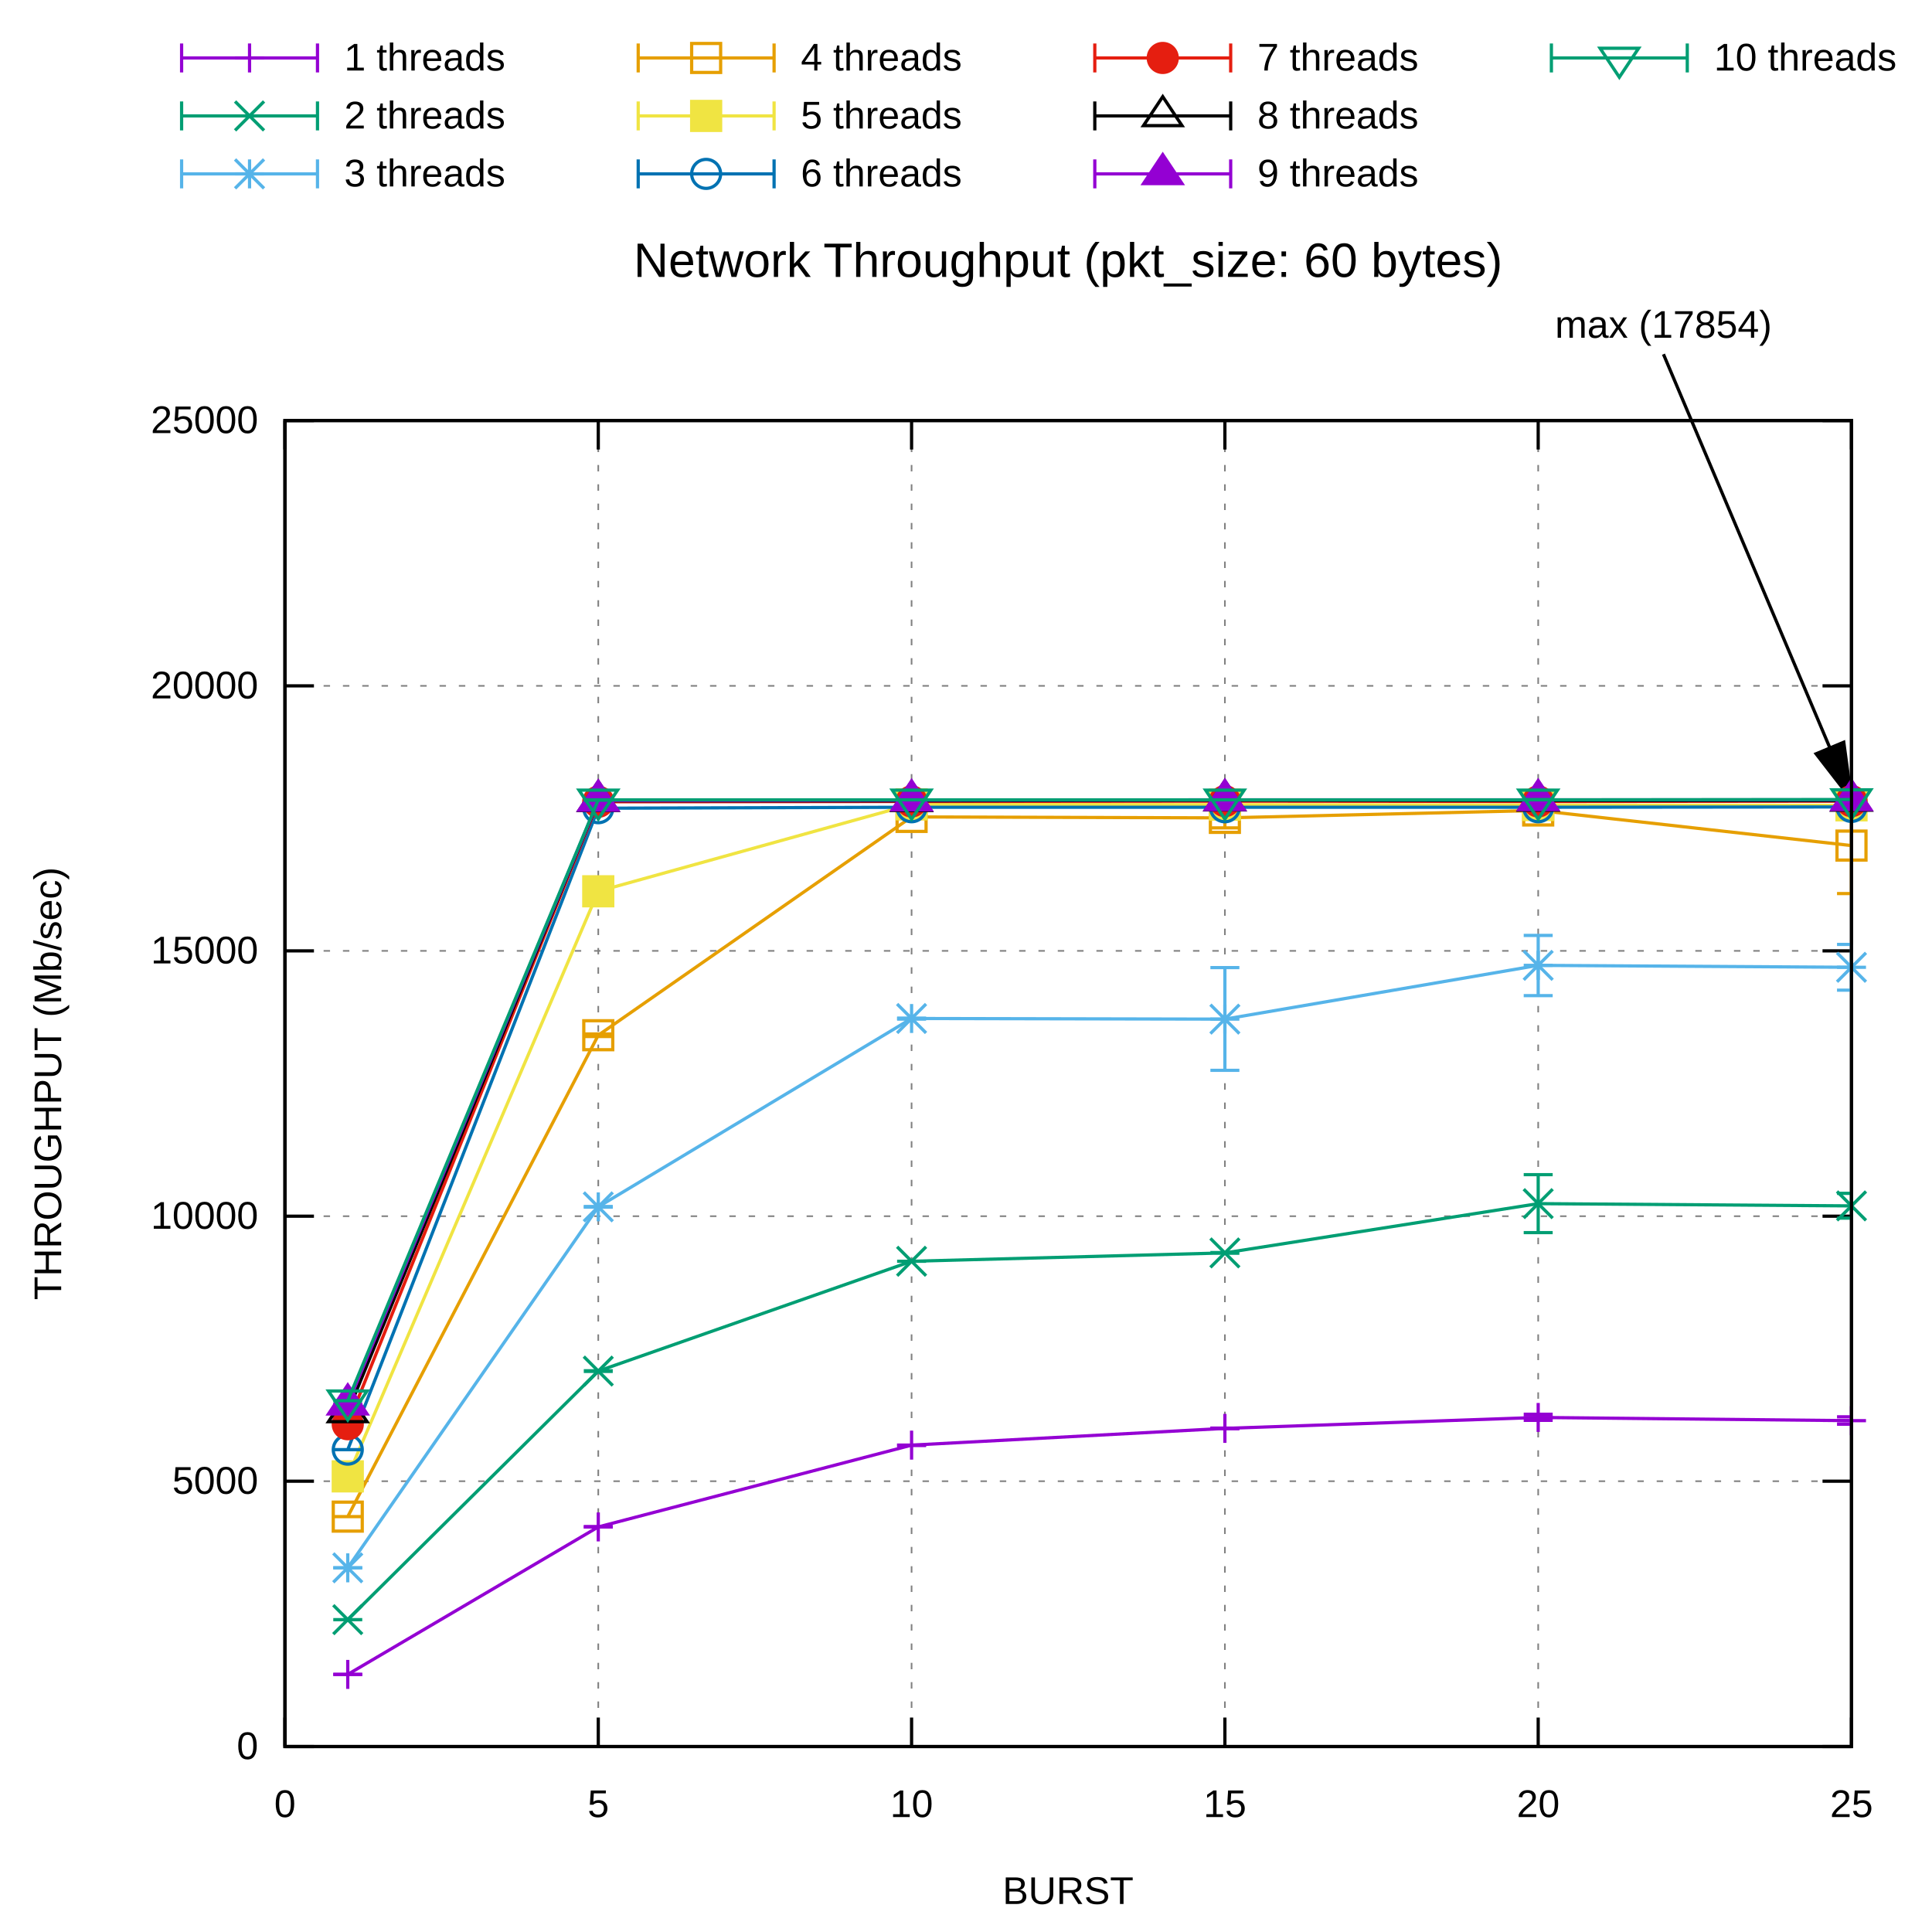
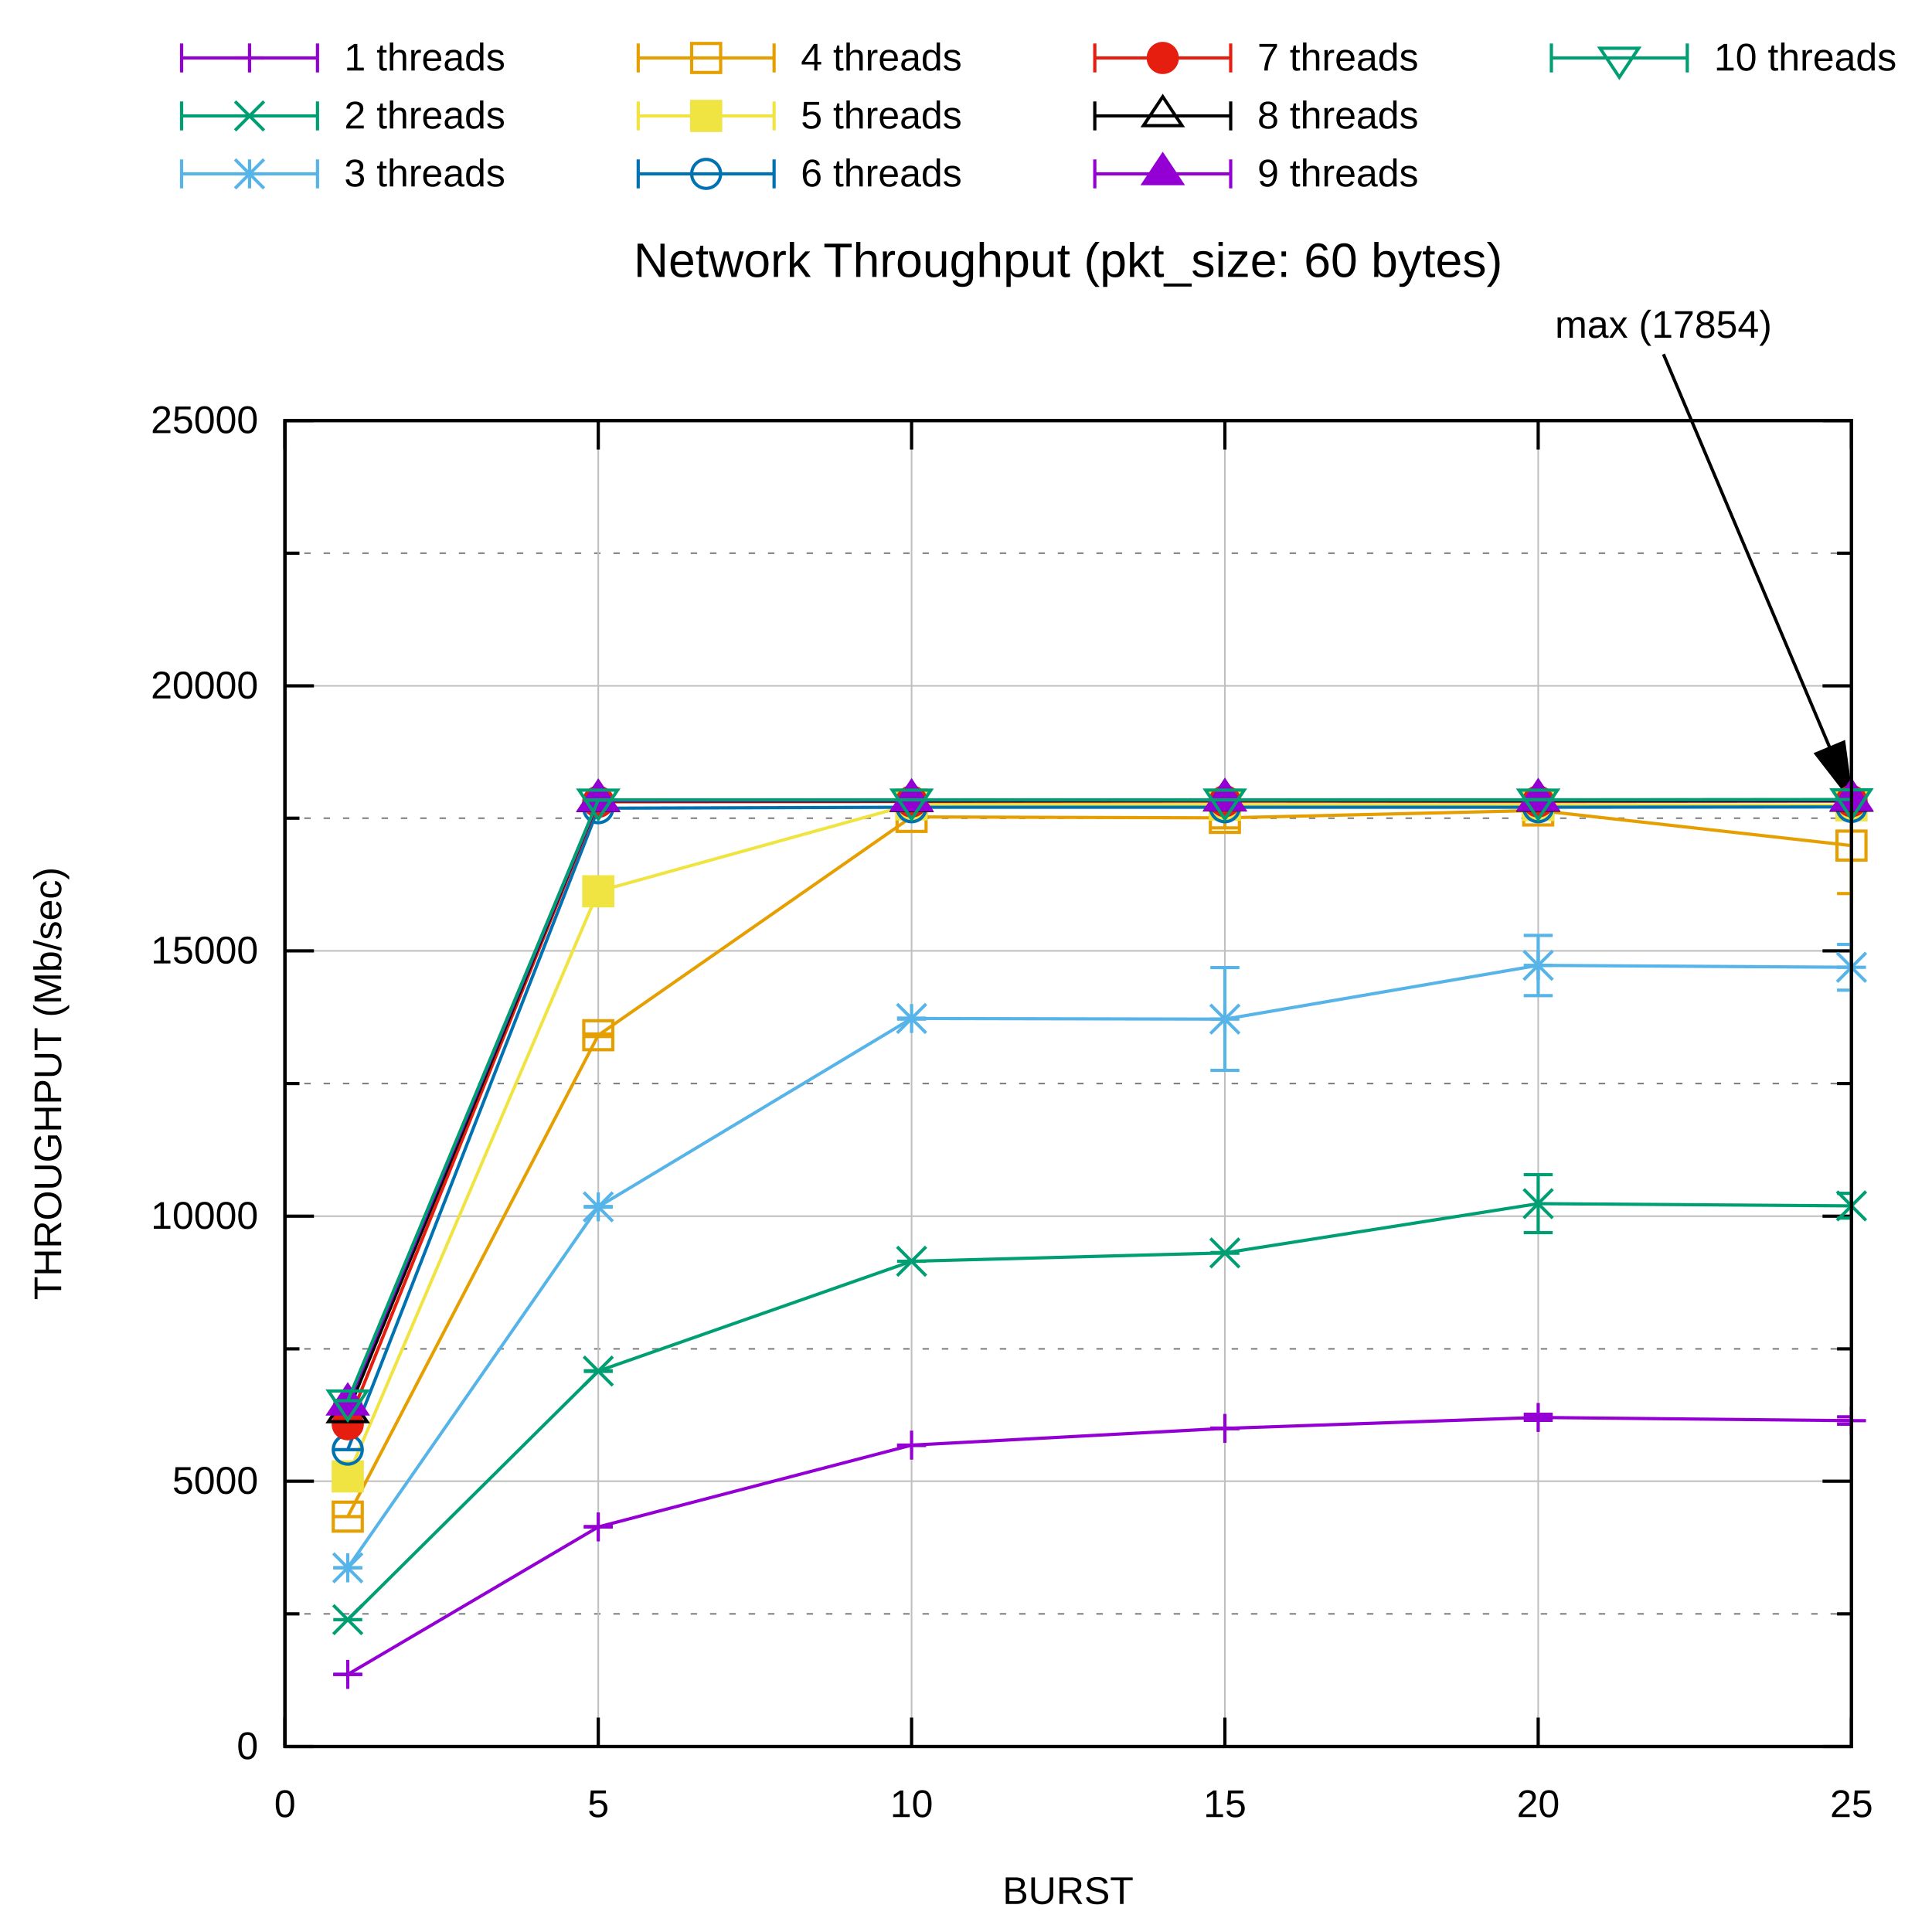
<svg xmlns="http://www.w3.org/2000/svg" xmlns:xlink="http://www.w3.org/1999/xlink" width="600" height="600" viewBox="0 0 600 600">
  <g id="gnuplot_canvas">
    <rect x="0" y="0" width="600" height="600" fill="none" />
    <defs>
      <circle id="gpDot" r="0.5" stroke-width="0.5" stroke="currentColor" />
      <path id="gpPt0" stroke-width="0.222" stroke="currentColor" d="M-1,0 h2 M0,-1 v2" />
      <path id="gpPt1" stroke-width="0.222" stroke="currentColor" d="M-1,-1 L1,1 M1,-1 L-1,1" />
      <path id="gpPt2" stroke-width="0.222" stroke="currentColor" d="M-1,0 L1,0 M0,-1 L0,1 M-1,-1 L1,1 M-1,1 L1,-1" />
      <rect id="gpPt3" stroke-width="0.222" stroke="currentColor" x="-1" y="-1" width="2" height="2" />
      <rect id="gpPt4" stroke-width="0.222" stroke="currentColor" fill="currentColor" x="-1" y="-1" width="2" height="2" />
      <circle id="gpPt5" stroke-width="0.222" stroke="currentColor" cx="0" cy="0" r="1" />
      <use xlink:href="#gpPt5" id="gpPt6" fill="currentColor" stroke="none" />
      <path id="gpPt7" stroke-width="0.222" stroke="currentColor" d="M0,-1.33 L-1.33,0.67 L1.33,0.67 z" />
      <use xlink:href="#gpPt7" id="gpPt8" fill="currentColor" stroke="none" />
      <use xlink:href="#gpPt7" id="gpPt9" stroke="currentColor" transform="rotate(180)" />
      <use xlink:href="#gpPt9" id="gpPt10" fill="currentColor" stroke="none" />
      <use xlink:href="#gpPt3" id="gpPt11" stroke="currentColor" transform="rotate(45)" />
      <use xlink:href="#gpPt11" id="gpPt12" fill="currentColor" stroke="none" />
      <path id="gpPt13" stroke-width="0.222" stroke="currentColor" d="M0,1.330 L1.265,0.411 L0.782,-1.067 L-0.782,-1.076 L-1.265,0.411 z" />
      <use xlink:href="#gpPt13" id="gpPt14" fill="currentColor" stroke="none" />
      <filter id="textbox" filterUnits="objectBoundingBox" x="0" y="0" height="1" width="1">
        <feFlood flood-color="white" flood-opacity="1" result="bgnd" />
        <feComposite in="SourceGraphic" in2="bgnd" operator="atop" />
      </filter>
      <filter id="greybox" filterUnits="objectBoundingBox" x="0" y="0" height="1" width="1">
        <feFlood flood-color="lightgrey" flood-opacity="1" result="grey" />
        <feComposite in="SourceGraphic" in2="grey" operator="atop" />
      </filter>
    </defs>
    <g fill="none" color="white" stroke="currentColor" stroke-width="1.00" stroke-linecap="butt" stroke-linejoin="miter">
</g>
    <g fill="none" color="black" stroke="currentColor" stroke-width="1.00" stroke-linecap="butt" stroke-linejoin="miter">
</g>
    <g fill="none" color="black" stroke="black" stroke-width="0.50" stroke-linecap="butt" stroke-linejoin="miter">
</g>
-     <g fill="none" color="gray" stroke="currentColor" stroke-width="0.50" stroke-linecap="butt" stroke-linejoin="miter">
-       <path stroke="gray" stroke-dasharray="2,4" class="gridline" d="M88.5,542.4 L575.0,542.4  " />
-     </g>
-     <g fill="none" color="gray" stroke="gray" stroke-width="1.00" stroke-linecap="butt" stroke-linejoin="miter">
+     <g fill="none" color="black" stroke="currentColor" stroke-width="0.50" stroke-linecap="butt" stroke-linejoin="miter">
+       <path stroke="rgb(192, 192, 192)" class="gridline" d="M88.5,542.4 L575.0,542.4  " />
+     </g>
+     <g fill="none" color="black" stroke="rgb(192, 192, 192)" stroke-width="1.00" stroke-linecap="butt" stroke-linejoin="miter">
</g>
    <g fill="none" color="black" stroke="currentColor" stroke-width="1.00" stroke-linecap="butt" stroke-linejoin="miter">
      <path stroke="black" d="M88.5,542.4 L97.5,542.4 M575.0,542.4 L566.0,542.4  " />
      <g transform="translate(80.2,546.3)" stroke="none" fill="black" font-family="arial" font-size="12.00" text-anchor="end">
        <text>
          <tspan font-family="arial"> 0</tspan>
        </text>
      </g>
    </g>
    <g fill="none" color="black" stroke="currentColor" stroke-width="1.00" stroke-linecap="butt" stroke-linejoin="miter">
</g>
    <g fill="none" color="black" stroke="black" stroke-width="0.50" stroke-linecap="butt" stroke-linejoin="miter">
</g>
    <g fill="none" color="gray" stroke="currentColor" stroke-width="0.50" stroke-linecap="butt" stroke-linejoin="miter">
-       <path stroke="gray" stroke-dasharray="2,4" class="gridline" d="M88.5,460.0 L575.0,460.0  " />
+       <path stroke="gray" stroke-dasharray="2,4" class="gridline" d="M88.5,501.2 L575.0,501.2  " />
    </g>
    <g fill="none" color="gray" stroke="gray" stroke-width="1.00" stroke-linecap="butt" stroke-linejoin="miter">
+ </g>
+     <g fill="none" color="black" stroke="currentColor" stroke-width="1.00" stroke-linecap="butt" stroke-linejoin="miter">
+       <path stroke="black" d="M88.5,501.2 L93.0,501.2 M575.0,501.2 L570.5,501.2  " />
+     </g>
+     <g fill="none" color="black" stroke="black" stroke-width="0.50" stroke-linecap="butt" stroke-linejoin="miter">
+ </g>
+     <g fill="none" color="black" stroke="currentColor" stroke-width="0.50" stroke-linecap="butt" stroke-linejoin="miter">
+       <path stroke="rgb(192, 192, 192)" class="gridline" d="M88.5,460.0 L575.0,460.0  " />
+     </g>
+     <g fill="none" color="black" stroke="rgb(192, 192, 192)" stroke-width="1.00" stroke-linecap="butt" stroke-linejoin="miter">
</g>
    <g fill="none" color="black" stroke="currentColor" stroke-width="1.00" stroke-linecap="butt" stroke-linejoin="miter">
      <path stroke="black" d="M88.5,460.0 L97.5,460.0 M575.0,460.0 L566.0,460.0  " />
      <g transform="translate(80.2,463.9)" stroke="none" fill="black" font-family="arial" font-size="12.00" text-anchor="end">
        <text>
          <tspan font-family="arial"> 5000</tspan>
        </text>
      </g>
    </g>
    <g fill="none" color="black" stroke="currentColor" stroke-width="1.00" stroke-linecap="butt" stroke-linejoin="miter">
</g>
    <g fill="none" color="black" stroke="black" stroke-width="0.50" stroke-linecap="butt" stroke-linejoin="miter">
</g>
    <g fill="none" color="gray" stroke="currentColor" stroke-width="0.50" stroke-linecap="butt" stroke-linejoin="miter">
-       <path stroke="gray" stroke-dasharray="2,4" class="gridline" d="M88.5,377.7 L575.0,377.7  " />
+       <path stroke="gray" stroke-dasharray="2,4" class="gridline" d="M88.5,418.9 L575.0,418.9  " />
    </g>
    <g fill="none" color="gray" stroke="gray" stroke-width="1.00" stroke-linecap="butt" stroke-linejoin="miter">
+ </g>
+     <g fill="none" color="black" stroke="currentColor" stroke-width="1.00" stroke-linecap="butt" stroke-linejoin="miter">
+       <path stroke="black" d="M88.5,418.9 L93.0,418.9 M575.0,418.9 L570.5,418.9  " />
+     </g>
+     <g fill="none" color="black" stroke="black" stroke-width="0.50" stroke-linecap="butt" stroke-linejoin="miter">
+ </g>
+     <g fill="none" color="black" stroke="currentColor" stroke-width="0.50" stroke-linecap="butt" stroke-linejoin="miter">
+       <path stroke="rgb(192, 192, 192)" class="gridline" d="M88.5,377.7 L575.0,377.7  " />
+     </g>
+     <g fill="none" color="black" stroke="rgb(192, 192, 192)" stroke-width="1.00" stroke-linecap="butt" stroke-linejoin="miter">
</g>
    <g fill="none" color="black" stroke="currentColor" stroke-width="1.00" stroke-linecap="butt" stroke-linejoin="miter">
      <path stroke="black" d="M88.5,377.7 L97.5,377.7 M575.0,377.7 L566.0,377.7  " />
      <g transform="translate(80.2,381.6)" stroke="none" fill="black" font-family="arial" font-size="12.00" text-anchor="end">
        <text>
          <tspan font-family="arial"> 10000</tspan>
        </text>
      </g>
    </g>
    <g fill="none" color="black" stroke="currentColor" stroke-width="1.00" stroke-linecap="butt" stroke-linejoin="miter">
</g>
    <g fill="none" color="black" stroke="black" stroke-width="0.50" stroke-linecap="butt" stroke-linejoin="miter">
</g>
    <g fill="none" color="gray" stroke="currentColor" stroke-width="0.50" stroke-linecap="butt" stroke-linejoin="miter">
-       <path stroke="gray" stroke-dasharray="2,4" class="gridline" d="M88.5,295.3 L575.0,295.3  " />
+       <path stroke="gray" stroke-dasharray="2,4" class="gridline" d="M88.5,336.5 L575.0,336.5  " />
    </g>
    <g fill="none" color="gray" stroke="gray" stroke-width="1.00" stroke-linecap="butt" stroke-linejoin="miter">
+ </g>
+     <g fill="none" color="black" stroke="currentColor" stroke-width="1.00" stroke-linecap="butt" stroke-linejoin="miter">
+       <path stroke="black" d="M88.5,336.5 L93.0,336.5 M575.0,336.5 L570.5,336.5  " />
+     </g>
+     <g fill="none" color="black" stroke="black" stroke-width="0.50" stroke-linecap="butt" stroke-linejoin="miter">
+ </g>
+     <g fill="none" color="black" stroke="currentColor" stroke-width="0.50" stroke-linecap="butt" stroke-linejoin="miter">
+       <path stroke="rgb(192, 192, 192)" class="gridline" d="M88.5,295.3 L575.0,295.3  " />
+     </g>
+     <g fill="none" color="black" stroke="rgb(192, 192, 192)" stroke-width="1.00" stroke-linecap="butt" stroke-linejoin="miter">
</g>
    <g fill="none" color="black" stroke="currentColor" stroke-width="1.00" stroke-linecap="butt" stroke-linejoin="miter">
      <path stroke="black" d="M88.5,295.3 L97.5,295.3 M575.0,295.3 L566.0,295.3  " />
      <g transform="translate(80.2,299.2)" stroke="none" fill="black" font-family="arial" font-size="12.00" text-anchor="end">
        <text>
          <tspan font-family="arial"> 15000</tspan>
        </text>
      </g>
    </g>
    <g fill="none" color="black" stroke="currentColor" stroke-width="1.00" stroke-linecap="butt" stroke-linejoin="miter">
</g>
    <g fill="none" color="black" stroke="black" stroke-width="0.50" stroke-linecap="butt" stroke-linejoin="miter">
</g>
    <g fill="none" color="gray" stroke="currentColor" stroke-width="0.50" stroke-linecap="butt" stroke-linejoin="miter">
-       <path stroke="gray" stroke-dasharray="2,4" class="gridline" d="M88.5,213.0 L575.0,213.0  " />
+       <path stroke="gray" stroke-dasharray="2,4" class="gridline" d="M88.5,254.1 L575.0,254.1  " />
    </g>
    <g fill="none" color="gray" stroke="gray" stroke-width="1.00" stroke-linecap="butt" stroke-linejoin="miter">
+ </g>
+     <g fill="none" color="black" stroke="currentColor" stroke-width="1.00" stroke-linecap="butt" stroke-linejoin="miter">
+       <path stroke="black" d="M88.5,254.1 L93.0,254.1 M575.0,254.1 L570.5,254.1  " />
+     </g>
+     <g fill="none" color="black" stroke="black" stroke-width="0.50" stroke-linecap="butt" stroke-linejoin="miter">
+ </g>
+     <g fill="none" color="black" stroke="currentColor" stroke-width="0.50" stroke-linecap="butt" stroke-linejoin="miter">
+       <path stroke="rgb(192, 192, 192)" class="gridline" d="M88.5,213.0 L575.0,213.0  " />
+     </g>
+     <g fill="none" color="black" stroke="rgb(192, 192, 192)" stroke-width="1.00" stroke-linecap="butt" stroke-linejoin="miter">
</g>
    <g fill="none" color="black" stroke="currentColor" stroke-width="1.00" stroke-linecap="butt" stroke-linejoin="miter">
      <path stroke="black" d="M88.5,213.0 L97.5,213.0 M575.0,213.0 L566.0,213.0  " />
      <g transform="translate(80.2,216.9)" stroke="none" fill="black" font-family="arial" font-size="12.00" text-anchor="end">
        <text>
          <tspan font-family="arial"> 20000</tspan>
        </text>
      </g>
    </g>
    <g fill="none" color="black" stroke="currentColor" stroke-width="1.00" stroke-linecap="butt" stroke-linejoin="miter">
</g>
    <g fill="none" color="black" stroke="black" stroke-width="0.50" stroke-linecap="butt" stroke-linejoin="miter">
</g>
    <g fill="none" color="gray" stroke="currentColor" stroke-width="0.50" stroke-linecap="butt" stroke-linejoin="miter">
-       <path stroke="gray" stroke-dasharray="2,4" class="gridline" d="M88.5,130.6 L575.0,130.6  " />
+       <path stroke="gray" stroke-dasharray="2,4" class="gridline" d="M88.5,171.8 L575.0,171.8  " />
    </g>
    <g fill="none" color="gray" stroke="gray" stroke-width="1.00" stroke-linecap="butt" stroke-linejoin="miter">
+ </g>
+     <g fill="none" color="black" stroke="currentColor" stroke-width="1.00" stroke-linecap="butt" stroke-linejoin="miter">
+       <path stroke="black" d="M88.5,171.8 L93.0,171.8 M575.0,171.8 L570.5,171.8  " />
+     </g>
+     <g fill="none" color="black" stroke="black" stroke-width="0.50" stroke-linecap="butt" stroke-linejoin="miter">
+ </g>
+     <g fill="none" color="black" stroke="currentColor" stroke-width="0.50" stroke-linecap="butt" stroke-linejoin="miter">
+       <path stroke="rgb(192, 192, 192)" class="gridline" d="M88.5,130.6 L575.0,130.6  " />
+     </g>
+     <g fill="none" color="black" stroke="rgb(192, 192, 192)" stroke-width="1.00" stroke-linecap="butt" stroke-linejoin="miter">
</g>
    <g fill="none" color="black" stroke="currentColor" stroke-width="1.00" stroke-linecap="butt" stroke-linejoin="miter">
      <path stroke="black" d="M88.5,130.6 L97.5,130.6 M575.0,130.6 L566.0,130.6  " />
      <g transform="translate(80.2,134.5)" stroke="none" fill="black" font-family="arial" font-size="12.00" text-anchor="end">
        <text>
          <tspan font-family="arial"> 25000</tspan>
        </text>
      </g>
    </g>
    <g fill="none" color="black" stroke="currentColor" stroke-width="1.00" stroke-linecap="butt" stroke-linejoin="miter">
</g>
    <g fill="none" color="black" stroke="black" stroke-width="0.50" stroke-linecap="butt" stroke-linejoin="miter">
</g>
-     <g fill="none" color="gray" stroke="currentColor" stroke-width="0.50" stroke-linecap="butt" stroke-linejoin="miter">
-       <path stroke="gray" stroke-dasharray="2,4" class="gridline" d="M88.5,542.4 L88.5,130.6  " />
-     </g>
-     <g fill="none" color="gray" stroke="gray" stroke-width="1.00" stroke-linecap="butt" stroke-linejoin="miter">
+     <g fill="none" color="black" stroke="currentColor" stroke-width="0.50" stroke-linecap="butt" stroke-linejoin="miter">
+       <path stroke="rgb(192, 192, 192)" class="gridline" d="M88.5,542.4 L88.5,130.6  " />
+     </g>
+     <g fill="none" color="black" stroke="rgb(192, 192, 192)" stroke-width="1.00" stroke-linecap="butt" stroke-linejoin="miter">
</g>
    <g fill="none" color="black" stroke="currentColor" stroke-width="1.00" stroke-linecap="butt" stroke-linejoin="miter">
      <path stroke="black" d="M88.5,542.4 L88.5,533.4 M88.5,130.6 L88.5,139.6  " />
      <g transform="translate(88.5,564.3)" stroke="none" fill="black" font-family="arial" font-size="12.00" text-anchor="middle">
        <text>
          <tspan font-family="arial"> 0</tspan>
        </text>
      </g>
    </g>
    <g fill="none" color="black" stroke="currentColor" stroke-width="1.00" stroke-linecap="butt" stroke-linejoin="miter">
</g>
    <g fill="none" color="black" stroke="black" stroke-width="0.50" stroke-linecap="butt" stroke-linejoin="miter">
</g>
-     <g fill="none" color="gray" stroke="currentColor" stroke-width="0.50" stroke-linecap="butt" stroke-linejoin="miter">
-       <path stroke="gray" stroke-dasharray="2,4" class="gridline" d="M185.8,542.4 L185.8,130.6  " />
-     </g>
-     <g fill="none" color="gray" stroke="gray" stroke-width="1.00" stroke-linecap="butt" stroke-linejoin="miter">
+     <g fill="none" color="black" stroke="currentColor" stroke-width="0.50" stroke-linecap="butt" stroke-linejoin="miter">
+       <path stroke="rgb(192, 192, 192)" class="gridline" d="M185.8,542.4 L185.8,130.6  " />
+     </g>
+     <g fill="none" color="black" stroke="rgb(192, 192, 192)" stroke-width="1.00" stroke-linecap="butt" stroke-linejoin="miter">
</g>
    <g fill="none" color="black" stroke="currentColor" stroke-width="1.00" stroke-linecap="butt" stroke-linejoin="miter">
      <path stroke="black" d="M185.8,542.4 L185.8,533.4 M185.8,130.6 L185.8,139.6  " />
      <g transform="translate(185.8,564.3)" stroke="none" fill="black" font-family="arial" font-size="12.00" text-anchor="middle">
        <text>
          <tspan font-family="arial"> 5</tspan>
        </text>
      </g>
    </g>
    <g fill="none" color="black" stroke="currentColor" stroke-width="1.00" stroke-linecap="butt" stroke-linejoin="miter">
</g>
    <g fill="none" color="black" stroke="black" stroke-width="0.50" stroke-linecap="butt" stroke-linejoin="miter">
</g>
-     <g fill="none" color="gray" stroke="currentColor" stroke-width="0.50" stroke-linecap="butt" stroke-linejoin="miter">
-       <path stroke="gray" stroke-dasharray="2,4" class="gridline" d="M283.1,542.4 L283.1,130.6  " />
-     </g>
-     <g fill="none" color="gray" stroke="gray" stroke-width="1.00" stroke-linecap="butt" stroke-linejoin="miter">
+     <g fill="none" color="black" stroke="currentColor" stroke-width="0.50" stroke-linecap="butt" stroke-linejoin="miter">
+       <path stroke="rgb(192, 192, 192)" class="gridline" d="M283.1,542.4 L283.1,130.6  " />
+     </g>
+     <g fill="none" color="black" stroke="rgb(192, 192, 192)" stroke-width="1.00" stroke-linecap="butt" stroke-linejoin="miter">
</g>
    <g fill="none" color="black" stroke="currentColor" stroke-width="1.00" stroke-linecap="butt" stroke-linejoin="miter">
      <path stroke="black" d="M283.1,542.4 L283.1,533.4 M283.1,130.6 L283.1,139.6  " />
      <g transform="translate(283.1,564.3)" stroke="none" fill="black" font-family="arial" font-size="12.00" text-anchor="middle">
        <text>
          <tspan font-family="arial"> 10</tspan>
        </text>
      </g>
    </g>
    <g fill="none" color="black" stroke="currentColor" stroke-width="1.00" stroke-linecap="butt" stroke-linejoin="miter">
</g>
    <g fill="none" color="black" stroke="black" stroke-width="0.50" stroke-linecap="butt" stroke-linejoin="miter">
</g>
-     <g fill="none" color="gray" stroke="currentColor" stroke-width="0.50" stroke-linecap="butt" stroke-linejoin="miter">
-       <path stroke="gray" stroke-dasharray="2,4" class="gridline" d="M380.4,542.4 L380.4,130.6  " />
-     </g>
-     <g fill="none" color="gray" stroke="gray" stroke-width="1.00" stroke-linecap="butt" stroke-linejoin="miter">
+     <g fill="none" color="black" stroke="currentColor" stroke-width="0.50" stroke-linecap="butt" stroke-linejoin="miter">
+       <path stroke="rgb(192, 192, 192)" class="gridline" d="M380.4,542.4 L380.4,130.6  " />
+     </g>
+     <g fill="none" color="black" stroke="rgb(192, 192, 192)" stroke-width="1.00" stroke-linecap="butt" stroke-linejoin="miter">
</g>
    <g fill="none" color="black" stroke="currentColor" stroke-width="1.00" stroke-linecap="butt" stroke-linejoin="miter">
      <path stroke="black" d="M380.4,542.4 L380.4,533.4 M380.4,130.6 L380.4,139.6  " />
      <g transform="translate(380.4,564.3)" stroke="none" fill="black" font-family="arial" font-size="12.00" text-anchor="middle">
        <text>
          <tspan font-family="arial"> 15</tspan>
        </text>
      </g>
    </g>
    <g fill="none" color="black" stroke="currentColor" stroke-width="1.00" stroke-linecap="butt" stroke-linejoin="miter">
</g>
    <g fill="none" color="black" stroke="black" stroke-width="0.50" stroke-linecap="butt" stroke-linejoin="miter">
</g>
-     <g fill="none" color="gray" stroke="currentColor" stroke-width="0.50" stroke-linecap="butt" stroke-linejoin="miter">
-       <path stroke="gray" stroke-dasharray="2,4" class="gridline" d="M477.7,542.4 L477.7,130.6  " />
-     </g>
-     <g fill="none" color="gray" stroke="gray" stroke-width="1.00" stroke-linecap="butt" stroke-linejoin="miter">
+     <g fill="none" color="black" stroke="currentColor" stroke-width="0.50" stroke-linecap="butt" stroke-linejoin="miter">
+       <path stroke="rgb(192, 192, 192)" class="gridline" d="M477.7,542.4 L477.7,130.6  " />
+     </g>
+     <g fill="none" color="black" stroke="rgb(192, 192, 192)" stroke-width="1.00" stroke-linecap="butt" stroke-linejoin="miter">
</g>
    <g fill="none" color="black" stroke="currentColor" stroke-width="1.00" stroke-linecap="butt" stroke-linejoin="miter">
      <path stroke="black" d="M477.7,542.4 L477.7,533.4 M477.7,130.6 L477.7,139.6  " />
      <g transform="translate(477.7,564.3)" stroke="none" fill="black" font-family="arial" font-size="12.00" text-anchor="middle">
        <text>
          <tspan font-family="arial"> 20</tspan>
        </text>
      </g>
    </g>
    <g fill="none" color="black" stroke="currentColor" stroke-width="1.00" stroke-linecap="butt" stroke-linejoin="miter">
</g>
    <g fill="none" color="black" stroke="black" stroke-width="0.50" stroke-linecap="butt" stroke-linejoin="miter">
</g>
-     <g fill="none" color="gray" stroke="currentColor" stroke-width="0.50" stroke-linecap="butt" stroke-linejoin="miter">
-       <path stroke="gray" stroke-dasharray="2,4" class="gridline" d="M575.0,542.4 L575.0,130.6  " />
-     </g>
-     <g fill="none" color="gray" stroke="gray" stroke-width="1.00" stroke-linecap="butt" stroke-linejoin="miter">
+     <g fill="none" color="black" stroke="currentColor" stroke-width="0.50" stroke-linecap="butt" stroke-linejoin="miter">
+       <path stroke="rgb(192, 192, 192)" class="gridline" d="M575.0,542.4 L575.0,130.6  " />
+     </g>
+     <g fill="none" color="black" stroke="rgb(192, 192, 192)" stroke-width="1.00" stroke-linecap="butt" stroke-linejoin="miter">
</g>
    <g fill="none" color="black" stroke="currentColor" stroke-width="1.00" stroke-linecap="butt" stroke-linejoin="miter">
      <path stroke="black" d="M575.0,542.4 L575.0,533.4 M575.0,130.6 L575.0,139.6  " />
      <g transform="translate(575.0,564.3)" stroke="none" fill="black" font-family="arial" font-size="12.00" text-anchor="middle">
        <text>
          <tspan font-family="arial"> 25</tspan>
        </text>
      </g>
    </g>
    <g fill="none" color="black" stroke="currentColor" stroke-width="1.00" stroke-linecap="butt" stroke-linejoin="miter">
</g>
    <g fill="none" color="black" stroke="currentColor" stroke-width="1.00" stroke-linecap="butt" stroke-linejoin="miter">
      <path stroke="black" d="M88.5,130.6 L88.5,542.4 L575.0,542.4 L575.0,130.6 L88.5,130.6 Z  " />
      <g transform="translate(516.6,104.9)" stroke="none" fill="black" font-family="arial" font-size="12.00" text-anchor="middle">
        <text>
          <tspan font-family="arial">max (17854)</tspan>
        </text>
      </g>
      <g stroke="none" shape-rendering="crispEdges">
        <polygon fill="black" points="568.3,232.3 564.0,234.1 575.0,248.3 572.6,230.5 568.3,232.3 " />
      </g>
      <path stroke="black" d="M568.3,232.3 L564.0,234.1 L575.0,248.3 L572.6,230.5 L568.3,232.3 Z  " />
      <path stroke="black" d="M516.6,110.0 L568.3,232.3  " />
    </g>
    <g fill="none" color="black" stroke="currentColor" stroke-width="1.00" stroke-linecap="butt" stroke-linejoin="miter">
      <g transform="translate(19.0,336.5) rotate(270)" stroke="none" fill="black" font-family="arial" font-size="12.00" text-anchor="middle">
        <text>
          <tspan font-family="arial">THROUGHPUT (Mb/sec)</tspan>
        </text>
      </g>
    </g>
    <g fill="none" color="black" stroke="currentColor" stroke-width="1.00" stroke-linecap="butt" stroke-linejoin="miter">
      <g transform="translate(331.7,591.3)" stroke="none" fill="black" font-family="arial" font-size="12.00" text-anchor="middle">
        <text>
          <tspan font-family="arial">BURST</tspan>
        </text>
      </g>
    </g>
    <g fill="none" color="black" stroke="currentColor" stroke-width="1.00" stroke-linecap="butt" stroke-linejoin="miter">
      <g transform="translate(331.7,86.0)" stroke="none" fill="black" font-family="arial" font-size="15.00" text-anchor="middle">
        <text>Network Throughput (pkt_size: 60 bytes)</text>
      </g>
    </g>
    <g fill="none" color="black" stroke="currentColor" stroke-width="1.00" stroke-linecap="butt" stroke-linejoin="miter">
</g>
    <g id="gnuplot_plot_1">
      <g fill="none" color="black" stroke="currentColor" stroke-width="1.00" stroke-linecap="butt" stroke-linejoin="miter">
        <g transform="translate(106.9,21.9)" stroke="none" fill="black" font-family="arial" font-size="12.00" text-anchor="start">
          <text>
            <tspan font-family="arial">1 threads</tspan>
          </text>
        </g>
      </g>
      <g fill="none" color="black" stroke="currentColor" stroke-width="1.00" stroke-linecap="butt" stroke-linejoin="miter">
        <path stroke="rgb(148,   0, 211)" d="M56.4,18.0 L98.6,18.0 M56.4,13.5 L56.4,22.5 M98.6,13.5 L98.6,22.5 M108.0,520.0 L185.8,474.2   L283.1,448.8 L380.4,443.6 L477.7,440.2 L575.0,441.2 M108.0,520.0 M103.5,520.0 L112.5,520.0 M103.5,520.0   L112.5,520.0 M185.8,474.2 L185.8,474.1 M181.3,474.2 L190.3,474.2 M181.3,474.1 L190.3,474.1 M283.1,448.9   L283.1,448.8 M278.6,448.9 L287.6,448.9 M278.6,448.8 L287.6,448.8 M380.4,443.7 L380.4,443.5 M375.9,443.7   L384.9,443.7 M375.9,443.5 L384.9,443.5 M477.7,441.1 L477.7,439.2 M473.2,441.1 L482.2,441.1 M473.2,439.2   L482.2,439.2 M575.0,442.3 L575.0,440.0 M570.5,442.3 L575.0,442.3 M570.5,440.0 L575.0,440.0  " />
        <use xlink:href="#gpPt0" transform="translate(108.0,520.0) scale(4.50)" color="rgb(148,   0, 211)" />
        <use xlink:href="#gpPt0" transform="translate(185.8,474.2) scale(4.50)" color="rgb(148,   0, 211)" />
        <use xlink:href="#gpPt0" transform="translate(283.1,448.8) scale(4.50)" color="rgb(148,   0, 211)" />
        <use xlink:href="#gpPt0" transform="translate(380.4,443.6) scale(4.50)" color="rgb(148,   0, 211)" />
        <use xlink:href="#gpPt0" transform="translate(477.7,440.2) scale(4.50)" color="rgb(148,   0, 211)" />
        <use xlink:href="#gpPt0" transform="translate(575.0,441.2) scale(4.50)" color="rgb(148,   0, 211)" />
        <use xlink:href="#gpPt0" transform="translate(77.5,18.0) scale(4.50)" color="rgb(148,   0, 211)" />
      </g>
    </g>
    <g id="gnuplot_plot_2">
      <g fill="none" color="black" stroke="currentColor" stroke-width="1.00" stroke-linecap="butt" stroke-linejoin="miter">
        <g transform="translate(106.9,39.9)" stroke="none" fill="black" font-family="arial" font-size="12.00" text-anchor="start">
          <text>
            <tspan font-family="arial">2 threads</tspan>
          </text>
        </g>
      </g>
      <g fill="none" color="black" stroke="currentColor" stroke-width="1.00" stroke-linecap="butt" stroke-linejoin="miter">
        <path stroke="rgb(  0, 158, 115)" d="M56.4,36.0 L98.6,36.0 M56.4,31.5 L56.4,40.5 M98.6,31.5 L98.6,40.5 M108.0,503.0 L185.8,425.8   L283.1,391.7 L380.4,389.1 L477.7,373.8 L575.0,374.5 M108.0,503.0 M103.5,503.0 L112.5,503.0 M103.5,503.0   L112.5,503.0 M185.8,425.9 L185.8,425.7 M181.3,425.9 L190.3,425.9 M181.3,425.7 L190.3,425.7 M283.1,391.7   M278.6,391.7 L287.6,391.7 M278.6,391.7 L287.6,391.7 M380.4,389.2 L380.4,389.0 M375.9,389.2 L384.9,389.2   M375.9,389.0 L384.9,389.0 M477.7,382.8 L477.7,364.8 M473.2,382.8 L482.2,382.8 M473.2,364.8 L482.2,364.8   M575.0,378.3 L575.0,370.6 M570.5,378.3 L575.0,378.3 M570.5,370.6 L575.0,370.6  " />
        <use xlink:href="#gpPt1" transform="translate(108.0,503.0) scale(4.50)" color="rgb(  0, 158, 115)" />
        <use xlink:href="#gpPt1" transform="translate(185.8,425.8) scale(4.50)" color="rgb(  0, 158, 115)" />
        <use xlink:href="#gpPt1" transform="translate(283.1,391.7) scale(4.50)" color="rgb(  0, 158, 115)" />
        <use xlink:href="#gpPt1" transform="translate(380.4,389.1) scale(4.50)" color="rgb(  0, 158, 115)" />
        <use xlink:href="#gpPt1" transform="translate(477.7,373.8) scale(4.50)" color="rgb(  0, 158, 115)" />
        <use xlink:href="#gpPt1" transform="translate(575.0,374.5) scale(4.50)" color="rgb(  0, 158, 115)" />
        <use xlink:href="#gpPt1" transform="translate(77.5,36.0) scale(4.50)" color="rgb(  0, 158, 115)" />
      </g>
    </g>
    <g id="gnuplot_plot_3">
      <g fill="none" color="black" stroke="currentColor" stroke-width="1.00" stroke-linecap="butt" stroke-linejoin="miter">
        <g transform="translate(106.9,57.9)" stroke="none" fill="black" font-family="arial" font-size="12.00" text-anchor="start">
          <text>
            <tspan font-family="arial">3 threads</tspan>
          </text>
        </g>
      </g>
      <g fill="none" color="black" stroke="currentColor" stroke-width="1.00" stroke-linecap="butt" stroke-linejoin="miter">
        <path stroke="rgb( 86, 180, 233)" d="M56.4,54.0 L98.6,54.0 M56.4,49.5 L56.4,58.5 M98.6,49.5 L98.6,58.5 M108.0,486.9 L185.8,374.8   L283.1,316.3 L380.4,316.5 L477.7,299.8 L575.0,300.4 M108.0,486.9 M103.5,486.9 L112.5,486.9 M103.5,486.9   L112.5,486.9 M185.8,374.9 L185.8,374.7 M181.3,374.9 L190.3,374.9 M181.3,374.7 L190.3,374.7 M283.1,316.5   L283.1,316.2 M278.6,316.5 L287.6,316.5 M278.6,316.2 L287.6,316.2 M380.4,332.4 L380.4,300.5 M375.9,332.4   L384.9,332.4 M375.9,300.5 L384.9,300.5 M477.7,309.2 L477.7,290.5 M473.2,309.2 L482.2,309.2 M473.2,290.5   L482.2,290.5 M575.0,307.5 L575.0,293.3 M570.5,307.5 L575.0,307.5 M570.5,293.3 L575.0,293.3  " />
        <use xlink:href="#gpPt2" transform="translate(108.0,486.9) scale(4.50)" color="rgb( 86, 180, 233)" />
        <use xlink:href="#gpPt2" transform="translate(185.8,374.8) scale(4.50)" color="rgb( 86, 180, 233)" />
        <use xlink:href="#gpPt2" transform="translate(283.1,316.3) scale(4.50)" color="rgb( 86, 180, 233)" />
        <use xlink:href="#gpPt2" transform="translate(380.4,316.5) scale(4.50)" color="rgb( 86, 180, 233)" />
        <use xlink:href="#gpPt2" transform="translate(477.7,299.8) scale(4.50)" color="rgb( 86, 180, 233)" />
        <use xlink:href="#gpPt2" transform="translate(575.0,300.4) scale(4.50)" color="rgb( 86, 180, 233)" />
        <use xlink:href="#gpPt2" transform="translate(77.5,54.0) scale(4.50)" color="rgb( 86, 180, 233)" />
      </g>
    </g>
    <g id="gnuplot_plot_4">
      <g fill="none" color="black" stroke="currentColor" stroke-width="1.00" stroke-linecap="butt" stroke-linejoin="miter">
        <g transform="translate(248.7,21.9)" stroke="none" fill="black" font-family="arial" font-size="12.00" text-anchor="start">
          <text>
            <tspan font-family="arial">4 threads</tspan>
          </text>
        </g>
      </g>
      <g fill="none" color="black" stroke="currentColor" stroke-width="1.00" stroke-linecap="butt" stroke-linejoin="miter">
        <path stroke="rgb(230, 159,   0)" d="M198.2,18.0 L240.4,18.0 M198.2,13.5 L198.2,22.5 M240.4,13.5 L240.4,22.5 M108.0,471.0 L185.8,321.5   L283.1,253.7 L380.4,254.0 L477.7,251.7 L575.0,262.6 M108.0,471.0 M103.5,471.0 L112.5,471.0 M103.5,471.0   L112.5,471.0 M185.8,321.9 L185.8,321.1 M181.3,321.9 L190.3,321.9 M181.3,321.1 L190.3,321.1 M283.1,254.2   L283.1,253.2 M278.6,254.2 L287.6,254.2 M278.6,253.2 L287.6,253.2 M380.4,257.1 L380.4,251.0 M375.9,257.1   L384.9,257.1 M375.9,251.0 L384.9,251.0 M477.7,251.9 L477.7,251.6 M473.2,251.9 L482.2,251.9 M473.2,251.6   L482.2,251.6 M575.0,277.5 L575.0,247.8 M570.5,277.5 L575.0,277.5 M570.5,247.8 L575.0,247.8  " />
        <use xlink:href="#gpPt3" transform="translate(108.0,471.0) scale(4.50)" color="rgb(230, 159,   0)" />
        <use xlink:href="#gpPt3" transform="translate(185.8,321.5) scale(4.50)" color="rgb(230, 159,   0)" />
        <use xlink:href="#gpPt3" transform="translate(283.1,253.7) scale(4.50)" color="rgb(230, 159,   0)" />
        <use xlink:href="#gpPt3" transform="translate(380.4,254.0) scale(4.50)" color="rgb(230, 159,   0)" />
        <use xlink:href="#gpPt3" transform="translate(477.7,251.7) scale(4.50)" color="rgb(230, 159,   0)" />
        <use xlink:href="#gpPt3" transform="translate(575.0,262.6) scale(4.50)" color="rgb(230, 159,   0)" />
        <use xlink:href="#gpPt3" transform="translate(219.3,18.0) scale(4.50)" color="rgb(230, 159,   0)" />
      </g>
    </g>
    <g id="gnuplot_plot_5">
      <g fill="none" color="black" stroke="currentColor" stroke-width="1.00" stroke-linecap="butt" stroke-linejoin="miter">
        <g transform="translate(248.7,39.9)" stroke="none" fill="black" font-family="arial" font-size="12.00" text-anchor="start">
          <text>
            <tspan font-family="arial">5 threads</tspan>
          </text>
        </g>
      </g>
      <g fill="none" color="black" stroke="currentColor" stroke-width="1.00" stroke-linecap="butt" stroke-linejoin="miter">
        <path stroke="rgb(240, 228,  66)" d="M198.2,36.0 L240.4,36.0 M198.2,31.5 L198.2,40.5 M240.4,31.5 L240.4,40.5 M108.0,458.5 L185.8,276.8   L283.1,249.8 L380.4,249.9 L477.7,250.0 L575.0,250.1 M108.0,458.5 M103.5,458.5 L112.5,458.5 M103.5,458.5   L112.5,458.5 M185.8,276.9 L185.8,276.8 M181.3,276.9 L190.3,276.9 M181.3,276.8 L190.3,276.8 M283.1,249.9   L283.1,249.7 M278.6,249.9 L287.6,249.9 M278.6,249.7 L287.6,249.7 M380.4,250.0 L380.4,249.8 M375.9,250.0   L384.9,250.0 M375.9,249.8 L384.9,249.8 M477.7,250.6 L477.7,249.5 M473.2,250.6 L482.2,250.6 M473.2,249.5   L482.2,249.5 M575.0,250.8 L575.0,249.5 M570.5,250.8 L575.0,250.8 M570.5,249.5 L575.0,249.5  " />
        <use xlink:href="#gpPt4" transform="translate(108.0,458.5) scale(4.50)" color="rgb(240, 228,  66)" />
        <use xlink:href="#gpPt4" transform="translate(185.8,276.8) scale(4.50)" color="rgb(240, 228,  66)" />
        <use xlink:href="#gpPt4" transform="translate(283.1,249.8) scale(4.50)" color="rgb(240, 228,  66)" />
        <use xlink:href="#gpPt4" transform="translate(380.4,249.9) scale(4.50)" color="rgb(240, 228,  66)" />
        <use xlink:href="#gpPt4" transform="translate(477.7,250.0) scale(4.50)" color="rgb(240, 228,  66)" />
        <use xlink:href="#gpPt4" transform="translate(575.0,250.1) scale(4.50)" color="rgb(240, 228,  66)" />
        <use xlink:href="#gpPt4" transform="translate(219.3,36.0) scale(4.50)" color="rgb(240, 228,  66)" />
      </g>
    </g>
    <g id="gnuplot_plot_6">
      <g fill="none" color="black" stroke="currentColor" stroke-width="1.00" stroke-linecap="butt" stroke-linejoin="miter">
        <g transform="translate(248.7,57.9)" stroke="none" fill="black" font-family="arial" font-size="12.00" text-anchor="start">
          <text>
            <tspan font-family="arial">6 threads</tspan>
          </text>
        </g>
      </g>
      <g fill="none" color="black" stroke="currentColor" stroke-width="1.00" stroke-linecap="butt" stroke-linejoin="miter">
        <path stroke="rgb(  0, 114, 178)" d="M198.2,54.0 L240.4,54.0 M198.2,49.5 L198.2,58.5 M240.4,49.5 L240.4,58.5 M108.0,450.2 L185.8,251.0   L283.1,250.7 L380.4,250.7 L477.7,250.7 L575.0,250.6 M108.0,450.2 M103.5,450.2 L112.5,450.2 M103.5,450.2   L112.5,450.2 M185.8,251.0 M181.3,251.0 L190.3,251.0 M181.3,251.0 L190.3,251.0 M283.1,250.8 L283.1,250.7   M278.6,250.8 L287.6,250.8 M278.6,250.7 L287.6,250.7 M380.4,250.8 L380.4,250.7 M375.9,250.8 L384.9,250.8   M375.9,250.7 L384.9,250.7 M477.7,250.8 L477.7,250.7 M473.2,250.8 L482.2,250.8 M473.2,250.7 L482.2,250.7   M575.0,250.7 L575.0,250.5 M570.5,250.7 L575.0,250.7 M570.5,250.5 L575.0,250.5  " />
        <use xlink:href="#gpPt5" transform="translate(108.0,450.2) scale(4.50)" color="rgb(  0, 114, 178)" />
        <use xlink:href="#gpPt5" transform="translate(185.8,251.0) scale(4.50)" color="rgb(  0, 114, 178)" />
        <use xlink:href="#gpPt5" transform="translate(283.1,250.7) scale(4.50)" color="rgb(  0, 114, 178)" />
        <use xlink:href="#gpPt5" transform="translate(380.4,250.7) scale(4.50)" color="rgb(  0, 114, 178)" />
        <use xlink:href="#gpPt5" transform="translate(477.7,250.7) scale(4.50)" color="rgb(  0, 114, 178)" />
        <use xlink:href="#gpPt5" transform="translate(575.0,250.6) scale(4.50)" color="rgb(  0, 114, 178)" />
        <use xlink:href="#gpPt5" transform="translate(219.3,54.0) scale(4.50)" color="rgb(  0, 114, 178)" />
      </g>
    </g>
    <g id="gnuplot_plot_7">
      <g fill="none" color="black" stroke="currentColor" stroke-width="1.00" stroke-linecap="butt" stroke-linejoin="miter">
        <g transform="translate(390.5,21.9)" stroke="none" fill="black" font-family="arial" font-size="12.00" text-anchor="start">
          <text>
            <tspan font-family="arial">7 threads</tspan>
          </text>
        </g>
      </g>
      <g fill="none" color="black" stroke="currentColor" stroke-width="1.00" stroke-linecap="butt" stroke-linejoin="miter">
        <path stroke="rgb(229,  30,  16)" d="M340.0,18.0 L382.2,18.0 M340.0,13.5 L340.0,22.5 M382.2,13.5 L382.2,22.5 M108.0,442.3 L185.8,249.0   L283.1,248.9 L380.4,248.8 L477.7,248.9 L575.0,248.8 M108.0,442.3 L108.0,442.2 M103.5,442.3 L112.5,442.3   M103.5,442.2 L112.5,442.2 M185.8,249.0 M181.3,249.0 L190.3,249.0 M181.3,249.0 L190.3,249.0 M283.1,249.0   L283.1,248.9 M278.6,249.0 L287.6,249.0 M278.6,248.9 L287.6,248.9 M380.4,248.8 L380.4,248.7 M375.9,248.8   L384.9,248.8 M375.9,248.7 L384.9,248.7 M477.7,248.9 L477.7,248.8 M473.2,248.9 L482.2,248.9 M473.2,248.8   L482.2,248.8 M575.0,248.9 L575.0,248.8 M570.5,248.9 L575.0,248.9 M570.5,248.8 L575.0,248.8  " />
        <use xlink:href="#gpPt6" transform="translate(108.0,442.3) scale(4.50)" color="rgb(229,  30,  16)" />
        <use xlink:href="#gpPt6" transform="translate(185.8,249.0) scale(4.50)" color="rgb(229,  30,  16)" />
        <use xlink:href="#gpPt6" transform="translate(283.1,248.9) scale(4.50)" color="rgb(229,  30,  16)" />
        <use xlink:href="#gpPt6" transform="translate(380.4,248.8) scale(4.50)" color="rgb(229,  30,  16)" />
        <use xlink:href="#gpPt6" transform="translate(477.7,248.9) scale(4.50)" color="rgb(229,  30,  16)" />
        <use xlink:href="#gpPt6" transform="translate(575.0,248.8) scale(4.50)" color="rgb(229,  30,  16)" />
        <use xlink:href="#gpPt6" transform="translate(361.1,18.0) scale(4.50)" color="rgb(229,  30,  16)" />
      </g>
    </g>
    <g id="gnuplot_plot_8">
      <g fill="none" color="black" stroke="currentColor" stroke-width="1.00" stroke-linecap="butt" stroke-linejoin="miter">
        <g transform="translate(390.5,39.9)" stroke="none" fill="black" font-family="arial" font-size="12.00" text-anchor="start">
          <text>
            <tspan font-family="arial">8 threads</tspan>
          </text>
        </g>
      </g>
      <g fill="none" color="black" stroke="currentColor" stroke-width="1.00" stroke-linecap="butt" stroke-linejoin="miter">
        <path stroke="rgb(  0,   0,   0)" d="M340.0,36.0 L382.2,36.0 M340.0,31.5 L340.0,40.5 M382.2,31.5 L382.2,40.5 M108.0,438.5 L185.8,248.7   L283.1,248.7 L380.4,248.5 L477.7,248.6 L575.0,248.6 M108.0,438.5 L108.0,438.4 M103.5,438.5 L112.5,438.5   M103.5,438.4 L112.5,438.4 M185.8,248.8 L185.8,248.7 M181.3,248.8 L190.3,248.8 M181.3,248.7 L190.3,248.7   M283.1,248.8 L283.1,248.7 M278.6,248.8 L287.6,248.8 M278.6,248.7 L287.6,248.7 M380.4,248.6 L380.4,248.5   M375.9,248.6 L384.9,248.6 M375.9,248.5 L384.9,248.5 M477.7,248.6 L477.7,248.5 M473.2,248.6 L482.2,248.6   M473.2,248.5 L482.2,248.5 M575.0,248.6 L575.0,248.5 M570.5,248.6 L575.0,248.6 M570.5,248.5 L575.0,248.5    " />
        <use xlink:href="#gpPt7" transform="translate(108.0,438.5) scale(4.50)" color="rgb(  0,   0,   0)" />
        <use xlink:href="#gpPt7" transform="translate(185.8,248.7) scale(4.50)" color="rgb(  0,   0,   0)" />
        <use xlink:href="#gpPt7" transform="translate(283.1,248.7) scale(4.50)" color="rgb(  0,   0,   0)" />
        <use xlink:href="#gpPt7" transform="translate(380.4,248.5) scale(4.50)" color="rgb(  0,   0,   0)" />
        <use xlink:href="#gpPt7" transform="translate(477.7,248.6) scale(4.50)" color="rgb(  0,   0,   0)" />
        <use xlink:href="#gpPt7" transform="translate(575.0,248.6) scale(4.50)" color="rgb(  0,   0,   0)" />
        <use xlink:href="#gpPt7" transform="translate(361.1,36.0) scale(4.50)" color="rgb(  0,   0,   0)" />
      </g>
    </g>
    <g id="gnuplot_plot_9">
      <g fill="none" color="black" stroke="currentColor" stroke-width="1.00" stroke-linecap="butt" stroke-linejoin="miter">
        <g transform="translate(390.5,57.9)" stroke="none" fill="black" font-family="arial" font-size="12.00" text-anchor="start">
          <text>
            <tspan font-family="arial">9 threads</tspan>
          </text>
        </g>
      </g>
      <g fill="none" color="black" stroke="currentColor" stroke-width="1.00" stroke-linecap="butt" stroke-linejoin="miter">
        <path stroke="rgb(148,   0, 211)" d="M340.0,54.0 L382.2,54.0 M340.0,49.5 L340.0,58.5 M382.2,49.5 L382.2,58.5 M108.0,436.1 L185.8,248.6   L283.1,248.5 L380.4,248.4 L477.7,248.4 L575.0,248.4 M108.0,436.1 M103.5,436.1 L112.5,436.1 M103.5,436.1   L112.5,436.1 M185.8,248.7 L185.8,248.6 M181.3,248.7 L190.3,248.7 M181.3,248.6 L190.3,248.6 M283.1,248.6   L283.1,248.5 M278.6,248.6 L287.6,248.6 M278.6,248.5 L287.6,248.5 M380.4,248.5 L380.4,248.4 M375.9,248.5   L384.9,248.5 M375.9,248.4 L384.9,248.4 M477.7,248.5 L477.7,248.4 M473.2,248.5 L482.2,248.5 M473.2,248.4   L482.2,248.4 M575.0,248.5 L575.0,248.4 M570.5,248.5 L575.0,248.5 M570.5,248.4 L575.0,248.4  " />
        <use xlink:href="#gpPt8" transform="translate(108.0,436.1) scale(4.50)" color="rgb(148,   0, 211)" />
        <use xlink:href="#gpPt8" transform="translate(185.8,248.6) scale(4.50)" color="rgb(148,   0, 211)" />
        <use xlink:href="#gpPt8" transform="translate(283.1,248.5) scale(4.50)" color="rgb(148,   0, 211)" />
        <use xlink:href="#gpPt8" transform="translate(380.4,248.4) scale(4.50)" color="rgb(148,   0, 211)" />
        <use xlink:href="#gpPt8" transform="translate(477.7,248.4) scale(4.50)" color="rgb(148,   0, 211)" />
        <use xlink:href="#gpPt8" transform="translate(575.0,248.4) scale(4.50)" color="rgb(148,   0, 211)" />
        <use xlink:href="#gpPt8" transform="translate(361.1,54.0) scale(4.50)" color="rgb(148,   0, 211)" />
      </g>
    </g>
    <g id="gnuplot_plot_10">
      <g fill="none" color="black" stroke="currentColor" stroke-width="1.00" stroke-linecap="butt" stroke-linejoin="miter">
        <g transform="translate(532.3,21.9)" stroke="none" fill="black" font-family="arial" font-size="12.00" text-anchor="start">
          <text>
            <tspan font-family="arial">10 threads</tspan>
          </text>
        </g>
      </g>
      <g fill="none" color="black" stroke="currentColor" stroke-width="1.00" stroke-linecap="butt" stroke-linejoin="miter">
        <path stroke="rgb(  0, 158, 115)" d="M481.8,18.0 L524.0,18.0 M481.8,13.5 L481.8,22.5 M524.0,13.5 L524.0,22.5 M108.0,435.0 L185.8,248.4   L283.1,248.4 L380.4,248.4 L477.7,248.4 L575.0,248.3 M108.0,435.0 M103.5,435.0 L112.5,435.0 M103.5,435.0   L112.5,435.0 M185.8,248.5 L185.8,248.4 M181.3,248.5 L190.3,248.5 M181.3,248.4 L190.3,248.4 M283.1,248.4   M278.6,248.4 L287.6,248.4 M278.6,248.4 L287.6,248.4 M380.4,248.4 M375.9,248.4 L384.9,248.4 M375.9,248.4   L384.9,248.4 M477.7,248.4 L477.7,248.3 M473.2,248.4 L482.2,248.4 M473.2,248.3 L482.2,248.3 M575.0,248.3   M570.5,248.3 L575.0,248.3 M570.5,248.3 L575.0,248.3  " />
        <use xlink:href="#gpPt9" transform="translate(108.0,435.0) scale(4.50)" color="rgb(  0, 158, 115)" />
        <use xlink:href="#gpPt9" transform="translate(185.8,248.4) scale(4.50)" color="rgb(  0, 158, 115)" />
        <use xlink:href="#gpPt9" transform="translate(283.1,248.4) scale(4.50)" color="rgb(  0, 158, 115)" />
        <use xlink:href="#gpPt9" transform="translate(380.4,248.4) scale(4.50)" color="rgb(  0, 158, 115)" />
        <use xlink:href="#gpPt9" transform="translate(477.7,248.4) scale(4.50)" color="rgb(  0, 158, 115)" />
        <use xlink:href="#gpPt9" transform="translate(575.0,248.3) scale(4.50)" color="rgb(  0, 158, 115)" />
        <use xlink:href="#gpPt9" transform="translate(502.9,18.0) scale(4.50)" color="rgb(  0, 158, 115)" />
      </g>
    </g>
    <g fill="none" color="white" stroke="rgb(  0, 158, 115)" stroke-width="2.00" stroke-linecap="butt" stroke-linejoin="miter">
</g>
    <g fill="none" color="black" stroke="currentColor" stroke-width="2.00" stroke-linecap="butt" stroke-linejoin="miter">
</g>
    <g fill="none" color="black" stroke="black" stroke-width="1.00" stroke-linecap="butt" stroke-linejoin="miter">
</g>
    <g fill="none" color="black" stroke="currentColor" stroke-width="1.00" stroke-linecap="butt" stroke-linejoin="miter">
      <path stroke="black" d="M88.5,130.6 L88.5,542.4 L575.0,542.4 L575.0,130.6 L88.5,130.6 Z  " />
    </g>
    <g fill="none" color="black" stroke="currentColor" stroke-width="1.00" stroke-linecap="butt" stroke-linejoin="miter">
</g>
  </g>
</svg>
